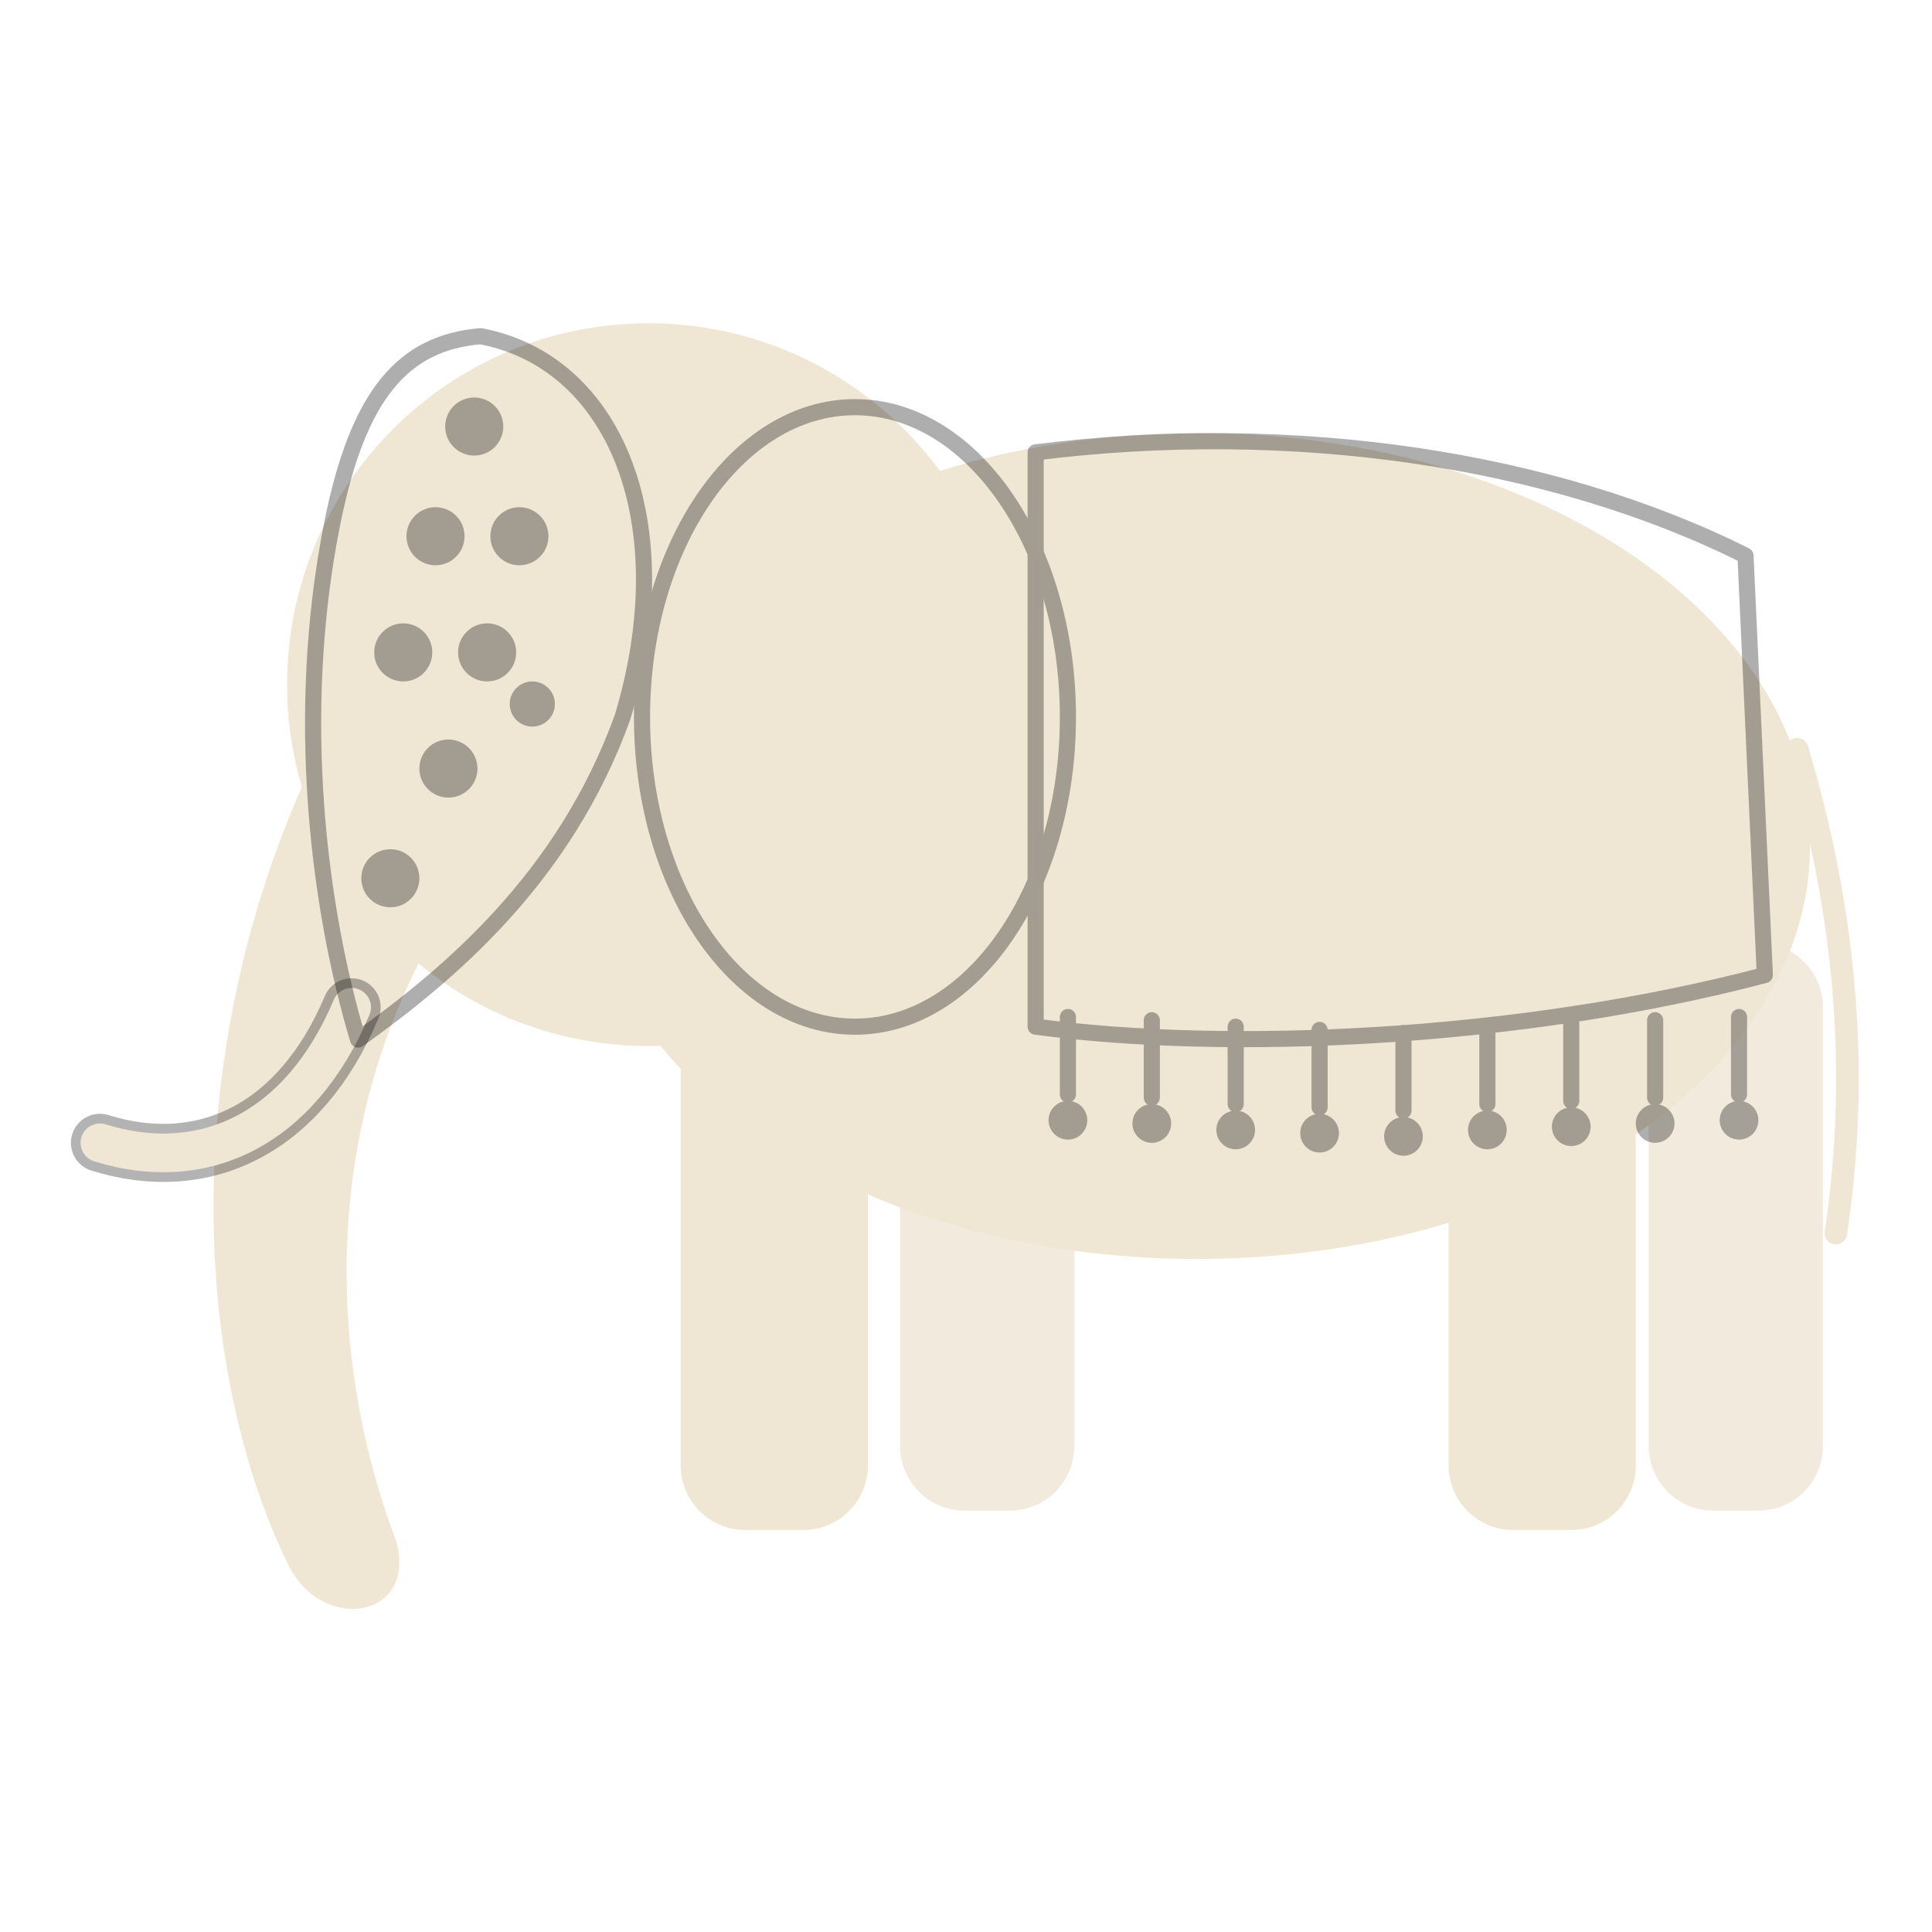
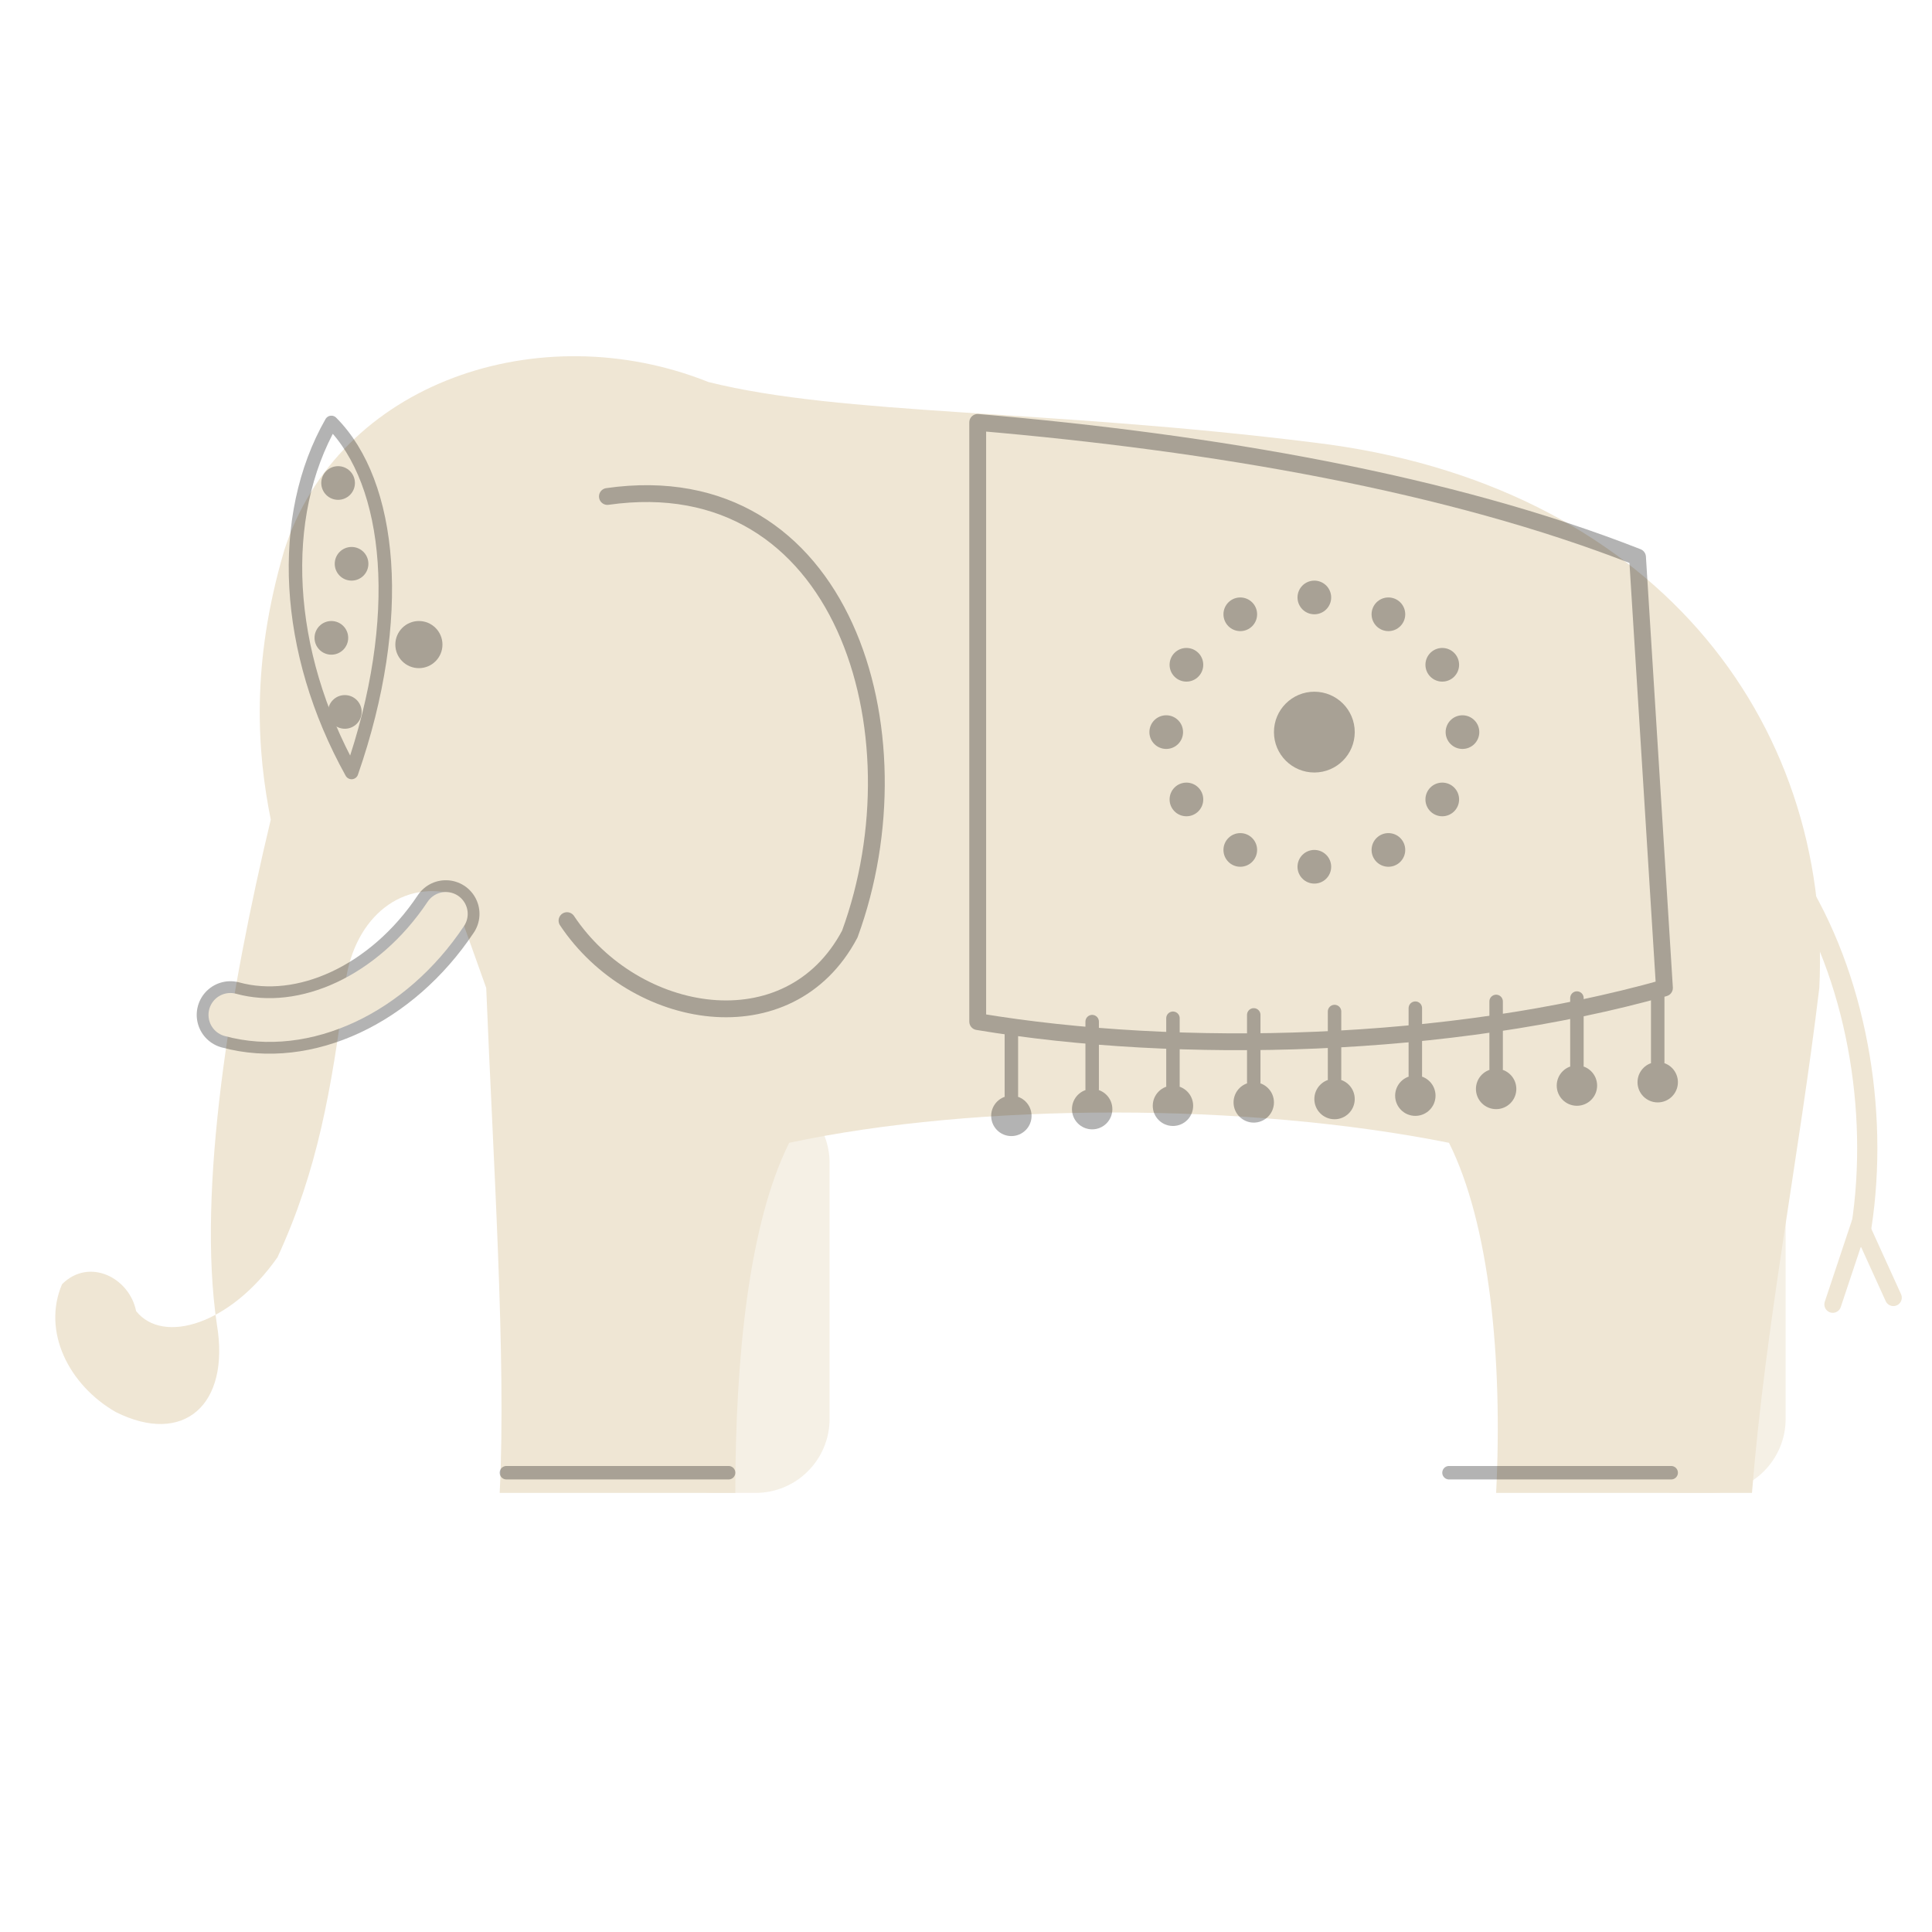
- <svg xmlns="http://www.w3.org/2000/svg" viewBox="264 855 491 491">
+ <svg xmlns="http://www.w3.org/2000/svg" viewBox="170 760 660 660">
  <g fill="#EFE6D4" stroke="#EFE6D4" stroke-linecap="round" stroke-linejoin="round">
    <g transform="translate(540 330) scale(0.8)">
      <path d="M0 -190 C 90 -170 120 -60 80 60 C 50 140 20 200 0 230 C -20 200 -50 140 -80 60 C -120 -60 -90 -170 0 -190Z" stroke="none" fill-opacity=".25" />
      <circle cx="0" cy="-160" r="13" stroke="none" />
      <circle cx="-23" cy="-124" r="10" stroke="none" />
      <circle cx="23" cy="-124" r="10" stroke="none" />
      <circle cx="-40" cy="-88" r="13" stroke="none" />
      <circle cx="0" cy="-88" r="13" stroke="none" />
      <circle cx="40" cy="-88" r="13" stroke="none" />
      <circle cx="-53" cy="-52" r="10" stroke="none" />
      <circle cx="-18" cy="-52" r="10" stroke="none" />
      <circle cx="18" cy="-52" r="10" stroke="none" />
      <circle cx="53" cy="-52" r="10" stroke="none" />
      <circle cx="-58" cy="-16" r="13" stroke="none" />
      <circle cx="-19" cy="-16" r="13" stroke="none" />
      <circle cx="19" cy="-16" r="13" stroke="none" />
      <circle cx="58" cy="-16" r="13" stroke="none" />
      <circle cx="-60" cy="20" r="10" stroke="none" />
      <circle cx="-20" cy="20" r="10" stroke="none" />
      <circle cx="20" cy="20" r="10" stroke="none" />
      <circle cx="60" cy="20" r="10" stroke="none" />
      <circle cx="-59" cy="56" r="13" stroke="none" />
      <circle cx="-20" cy="56" r="13" stroke="none" />
      <circle cx="20" cy="56" r="13" stroke="none" />
      <circle cx="59" cy="56" r="13" stroke="none" />
      <circle cx="-55" cy="92" r="10" stroke="none" />
      <circle cx="-18" cy="92" r="10" stroke="none" />
      <circle cx="18" cy="92" r="10" stroke="none" />
      <circle cx="55" cy="92" r="10" stroke="none" />
      <circle cx="-42" cy="128" r="13" stroke="none" />
      <circle cx="-0" cy="128" r="13" stroke="none" />
      <circle cx="42" cy="128" r="13" stroke="none" />
      <circle cx="-25" cy="164" r="10" stroke="none" />
      <circle cx="25" cy="164" r="10" stroke="none" />
      <circle cx="0" cy="200" r="13" stroke="none" />
      <circle cx="0" cy="-212" r="22" stroke="none" />
      <path d="M0 0 C 9 -9.1 9 -19.5 0 -26 C -9 -19.5 -9 -9.1 0 0Z" transform="translate(0 -212) rotate(0.0) translate(0 -22)" fill-opacity="0.8" stroke="none" />
      <path d="M0 0 C 9 -9.1 9 -19.5 0 -26 C -9 -19.5 -9 -9.1 0 0Z" transform="translate(0 -212) rotate(45.0) translate(0 -22)" fill-opacity="0.8" stroke="none" />
      <path d="M0 0 C 9 -9.1 9 -19.5 0 -26 C -9 -19.5 -9 -9.1 0 0Z" transform="translate(0 -212) rotate(90.0) translate(0 -22)" fill-opacity="0.8" stroke="none" />
      <path d="M0 0 C 9 -9.1 9 -19.5 0 -26 C -9 -19.5 -9 -9.1 0 0Z" transform="translate(0 -212) rotate(135.0) translate(0 -22)" fill-opacity="0.8" stroke="none" />
      <path d="M0 0 C 9 -9.1 9 -19.5 0 -26 C -9 -19.5 -9 -9.1 0 0Z" transform="translate(0 -212) rotate(180.0) translate(0 -22)" fill-opacity="0.8" stroke="none" />
      <path d="M0 0 C 9 -9.1 9 -19.5 0 -26 C -9 -19.5 -9 -9.1 0 0Z" transform="translate(0 -212) rotate(225.0) translate(0 -22)" fill-opacity="0.8" stroke="none" />
      <path d="M0 0 C 9 -9.1 9 -19.5 0 -26 C -9 -19.5 -9 -9.1 0 0Z" transform="translate(0 -212) rotate(270.0) translate(0 -22)" fill-opacity="0.8" stroke="none" />
      <path d="M0 0 C 9 -9.1 9 -19.5 0 -26 C -9 -19.5 -9 -9.1 0 0Z" transform="translate(0 -212) rotate(315.0) translate(0 -22)" fill-opacity="0.8" stroke="none" />
    </g>
-     <g transform="translate(560 1070) scale(0.82 0.82)">
-       <ellipse cx="10" cy="0" rx="190" ry="128" stroke="none" />
-       <circle cx="-160" cy="-50" r="112" stroke="none" />
-       <path d="M-262 -30 C -306 60 -302 160 -272 222 C -262 244 -232 240 -238 216 C -260 158 -262 84 -222 20 Z" stroke="none" />
-       <rect x="-150" y="40" width="58" height="172" rx="20" stroke="none" />
-       <rect x="-82" y="40" width="54" height="166" rx="20" stroke="none" fill-opacity=".8" />
-       <rect x="88" y="40" width="58" height="172" rx="20" stroke="none" />
-       <rect x="150" y="30" width="54" height="176" rx="20" stroke="none" fill-opacity=".8" />
-       <path d="M196 -30 C 214 30 214 80 208 120" fill="none" stroke-width="7" />
-       <path d="M-252 50 C -268 88 -298 102 -330 92" fill="none" stroke-width="18" stroke="#000" stroke-opacity=".3" />
-       <path d="M-252 50 C -268 88 -298 102 -330 92" fill="none" stroke-width="12" />
-       <g fill="#000" stroke="#000" opacity="0.32">
-         <ellipse cx="-96" cy="-40" rx="66" ry="96" fill="none" stroke-width="5" />
-         <path d="M-212 -158 C -170 -150 -150 -100 -168 -40 C -186 10 -222 40 -250 60 C -262 20 -270 -40 -258 -100 C -250 -140 -236 -156 -212 -158Z" fill="none" stroke-width="5" />
-         <circle cx="-214" cy="-130" r="9" stroke="none" />
-         <circle cx="-200" cy="-96" r="9" stroke="none" />
-         <circle cx="-226" cy="-96" r="9" stroke="none" />
-         <circle cx="-210" cy="-60" r="9" stroke="none" />
-         <circle cx="-236" cy="-60" r="9" stroke="none" />
-         <circle cx="-222" cy="-24" r="9" stroke="none" />
-         <circle cx="-240" cy="10" r="9" stroke="none" />
-         <path d="M-40 -122 C 40 -132 120 -120 180 -90 L 186 40 C 110 60 20 64 -40 56 Z" fill="none" stroke-width="5" />
-         <path d="M-30 53 L-30 77" stroke-width="5" />
-         <circle cx="-30" cy="85" r="6" stroke="none" />
-         <path d="M-4 54 L-4 78" stroke-width="5" />
-         <circle cx="-4" cy="86" r="6" stroke="none" />
-         <path d="M22 56 L22 80" stroke-width="5" />
-         <circle cx="22" cy="88" r="6" stroke="none" />
-         <path d="M48 57 L48 81" stroke-width="5" />
-         <circle cx="48" cy="89" r="6" stroke="none" />
-         <path d="M74 58 L74 82" stroke-width="5" />
-         <circle cx="74" cy="90" r="6" stroke="none" />
-         <path d="M100 56 L100 80" stroke-width="5" />
-         <circle cx="100" cy="88" r="6" stroke="none" />
-         <path d="M126 55 L126 79" stroke-width="5" />
-         <circle cx="126" cy="87" r="6" stroke="none" />
-         <path d="M152 54 L152 78" stroke-width="5" />
-         <circle cx="152" cy="86" r="6" stroke="none" />
-         <path d="M178 53 L178 77" stroke-width="5" />
-         <circle cx="178" cy="85" r="6" stroke="none" />
-         <circle cx="-196" cy="-44" r="7" stroke="none" />
+     <g transform="translate(550 1270) scale(1.15 1.15)">
+       <rect x="-140" y="-120" width="56" height="120" rx="22" stroke="none" fill-opacity=".6" />
+       <rect x="146" y="-120" width="54" height="120" rx="22" stroke="none" fill-opacity=".6" />
+       <path d="M210 -150 C 214 -230 160 -300 60 -312 C -20 -322 -80 -320 -120 -330 C -170 -350 -230 -330 -246 -280 C -256 -246 -254 -220 -250 -200 C -262 -150 -272 -90 -266 -50 C -262 -26 -276 -14 -296 -24 C -310 -32 -318 -48 -312 -62 C -304 -70 -292 -64 -290 -54 C -282 -44 -262 -50 -248 -70 C -236 -96 -232 -120 -228 -150 C -226 -170 -212 -182 -196 -178 L-186 -150 C -184 -100 -180 -40 -182 0 L-112 0 C -112 -40 -108 -80 -96 -104 C -40 -116 40 -116 100 -104 C 112 -80 116 -40 114 0 L190 0 C 194 -50 204 -100 210 -150Z" stroke="none" />
+       <path d="M204 -180 C 222 -150 228 -110 222 -76" fill="none" stroke-width="6" />
+       <path d="M222 -80 L214 -56 M222 -80 L232 -58" stroke-width="5" />
+       <path d="M-198 -172 C -214 -148 -240 -136 -262 -142" fill="none" stroke-width="20" stroke="#000" stroke-opacity=".3" />
+       <path d="M-198 -172 C -214 -148 -240 -136 -262 -142" fill="none" stroke-width="13" />
+       <g fill="#000" stroke="#000" opacity="0.3">
+         <path d="M-150 -296 C -80 -306 -56 -226 -78 -166 C -96 -132 -142 -140 -162 -170" fill="none" stroke-width="5" />
+         <circle cx="-206" cy="-252" r="7" stroke="none" />
+         <path d="M-232 -318 C -214 -300 -210 -260 -226 -214 C -246 -250 -248 -290 -232 -318Z" fill="none" stroke-width="4" />
+         <circle cx="-230" cy="-300" r="5" stroke="none" />
+         <circle cx="-226" cy="-276" r="5" stroke="none" />
+         <circle cx="-232" cy="-254" r="5" stroke="none" />
+         <circle cx="-228" cy="-232" r="5" stroke="none" />
+         <path d="M-40 -318 C 30 -312 100 -300 156 -278 L164 -150 C 100 -132 20 -130 -40 -140 Z" fill="none" stroke-width="5" />
+         <path d="M-30 -138 L-30 -118" stroke-width="4" />
+         <circle cx="-30" cy="-112" r="6" stroke="none" />
+         <path d="M-6 -140 L-6 -120" stroke-width="4" />
+         <circle cx="-6" cy="-114" r="6" stroke="none" />
+         <path d="M18 -141 L18 -121" stroke-width="4" />
+         <circle cx="18" cy="-115" r="6" stroke="none" />
+         <path d="M42 -142 L42 -122" stroke-width="4" />
+         <circle cx="42" cy="-116" r="6" stroke="none" />
+         <path d="M66 -143 L66 -123" stroke-width="4" />
+         <circle cx="66" cy="-117" r="6" stroke="none" />
+         <path d="M90 -144 L90 -124" stroke-width="4" />
+         <circle cx="90" cy="-118" r="6" stroke="none" />
+         <path d="M114 -146 L114 -126" stroke-width="4" />
+         <circle cx="114" cy="-120" r="6" stroke="none" />
+         <path d="M138 -147 L138 -127" stroke-width="4" />
+         <circle cx="138" cy="-121" r="6" stroke="none" />
+         <path d="M162 -148 L162 -128" stroke-width="4" />
+         <circle cx="162" cy="-122" r="6" stroke="none" />
+         <circle cx="104" cy="-226" r="5" stroke="none" />
+         <circle cx="98" cy="-206" r="5" stroke="none" />
+         <circle cx="82" cy="-191" r="5" stroke="none" />
+         <circle cx="60" cy="-186" r="5" stroke="none" />
+         <circle cx="38" cy="-191" r="5" stroke="none" />
+         <circle cx="22" cy="-206" r="5" stroke="none" />
+         <circle cx="16" cy="-226" r="5" stroke="none" />
+         <circle cx="22" cy="-246" r="5" stroke="none" />
+         <circle cx="38" cy="-261" r="5" stroke="none" />
+         <circle cx="60" cy="-266" r="5" stroke="none" />
+         <circle cx="82" cy="-261" r="5" stroke="none" />
+         <circle cx="98" cy="-246" r="5" stroke="none" />
+         <circle cx="60" cy="-226" r="12" stroke="none" />
+         <path d="M-180 -6 L-114 -6" stroke-width="4" />
+         <path d="M100 -6 L166 -6" stroke-width="4" />
      </g>
    </g>
  </g>
</svg>
